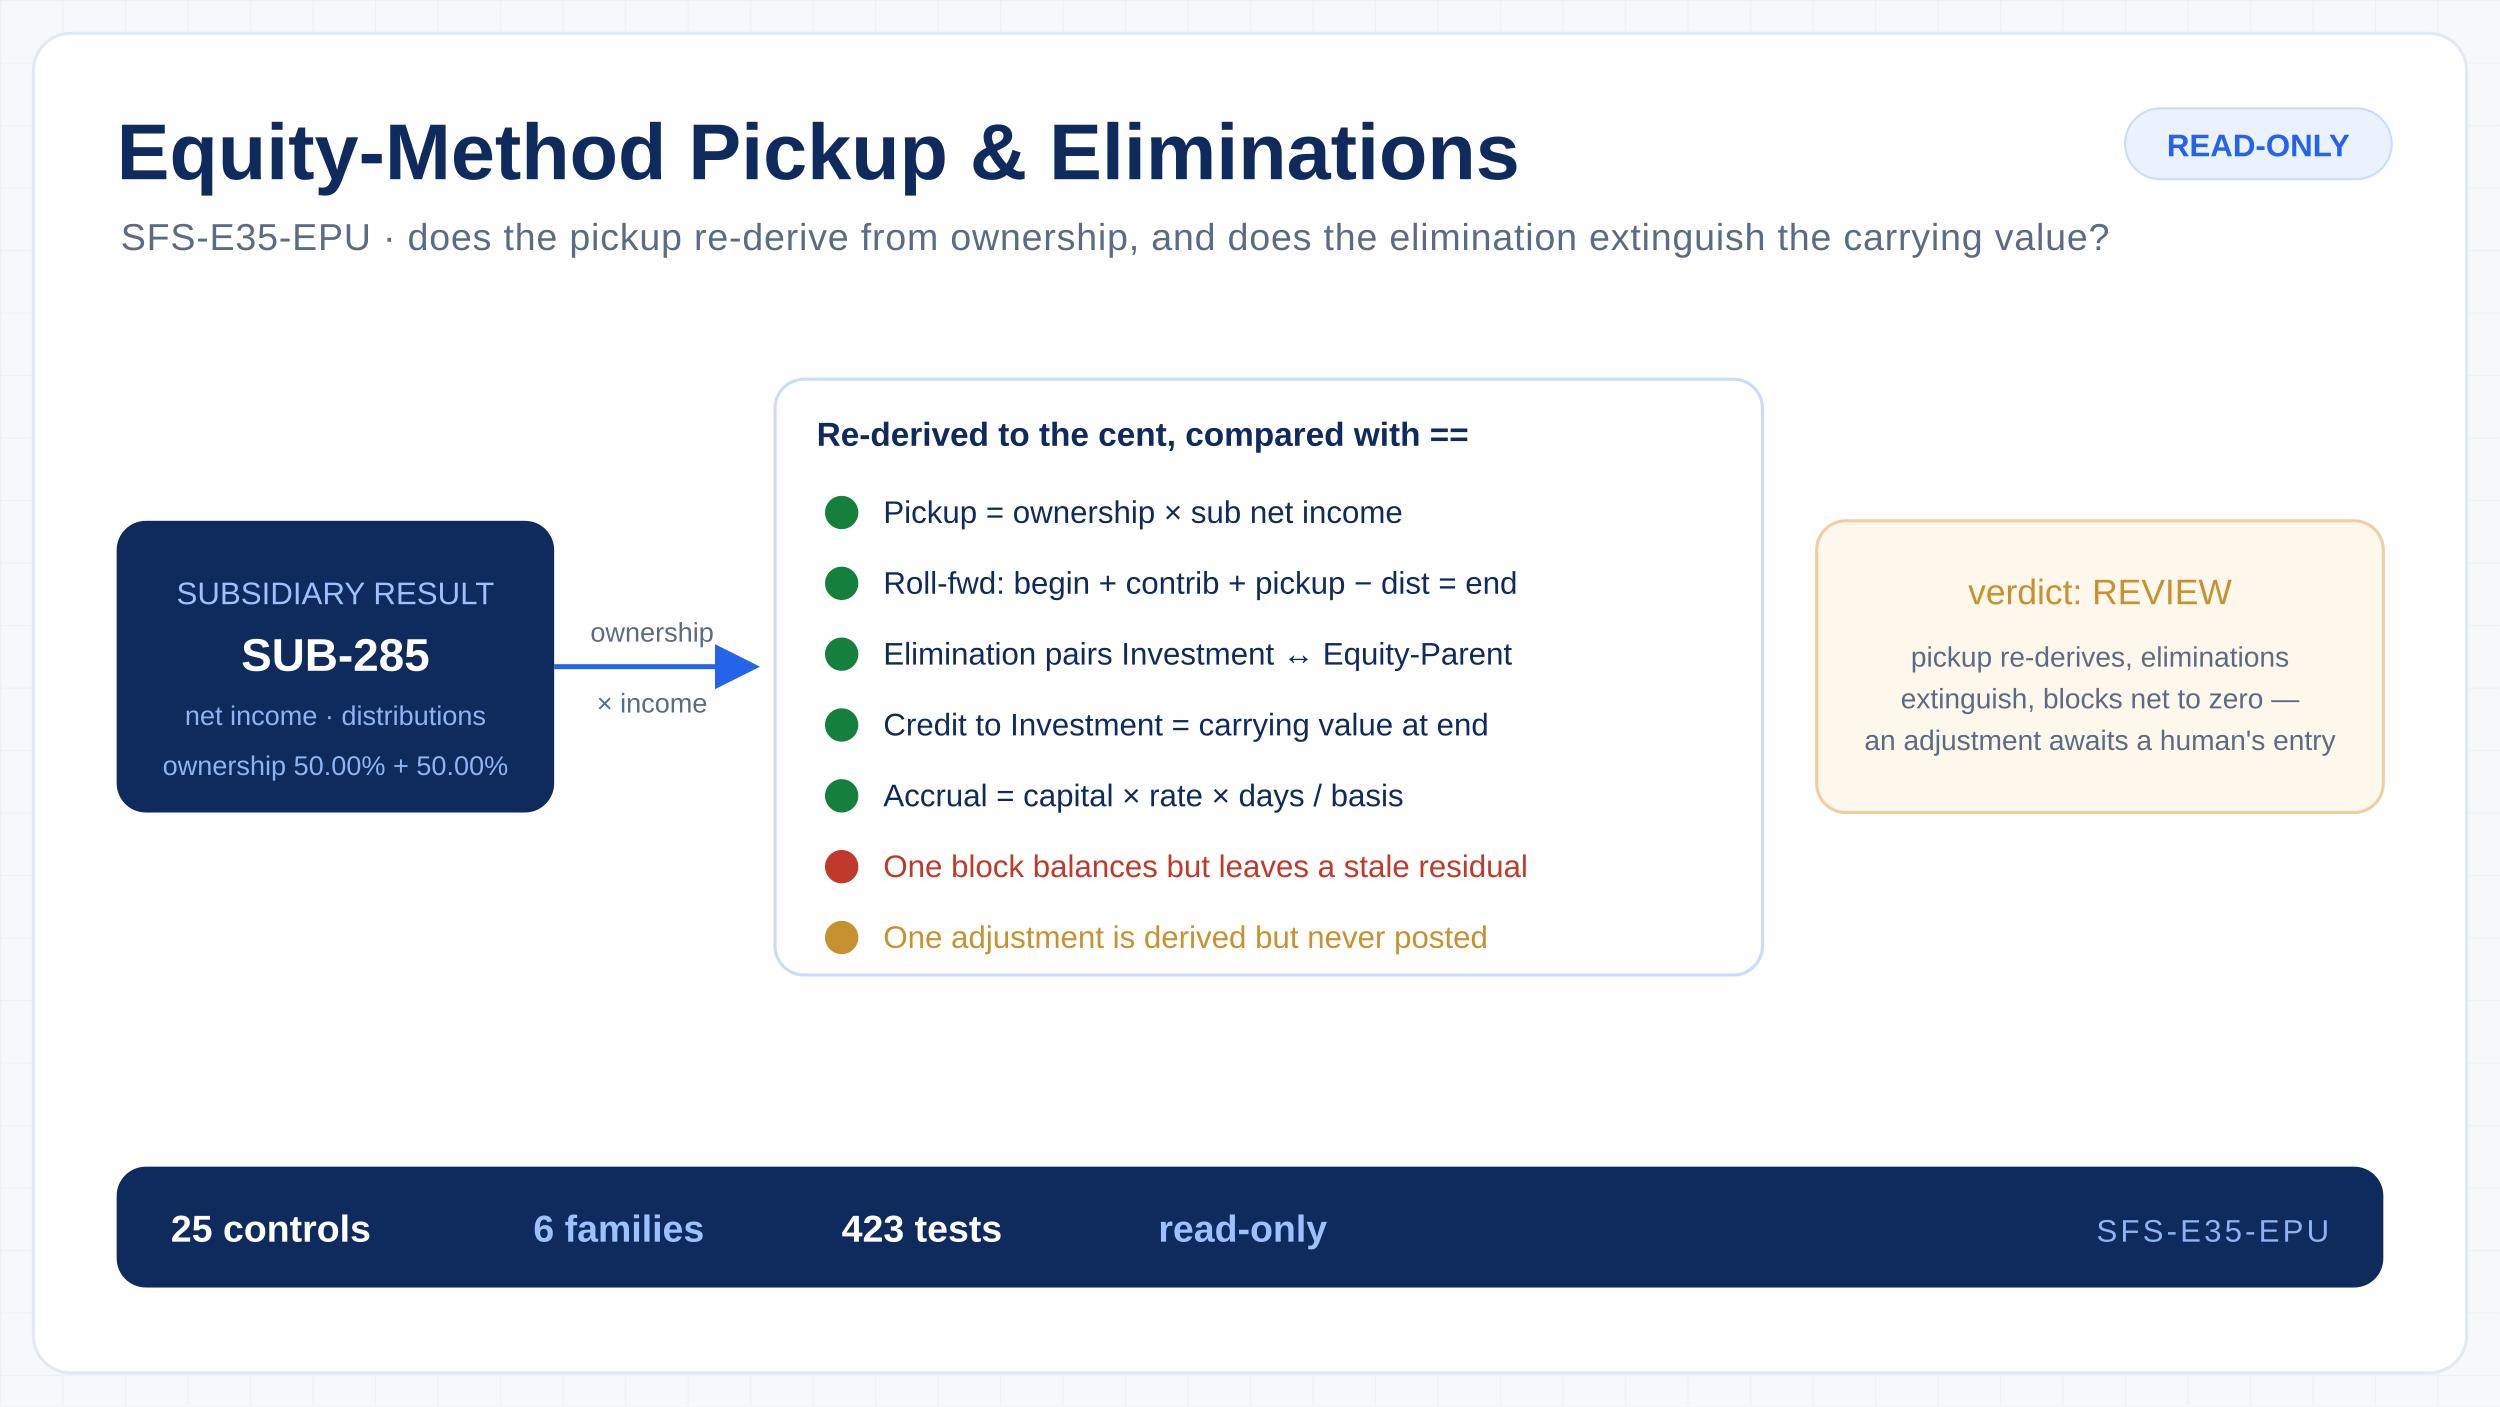
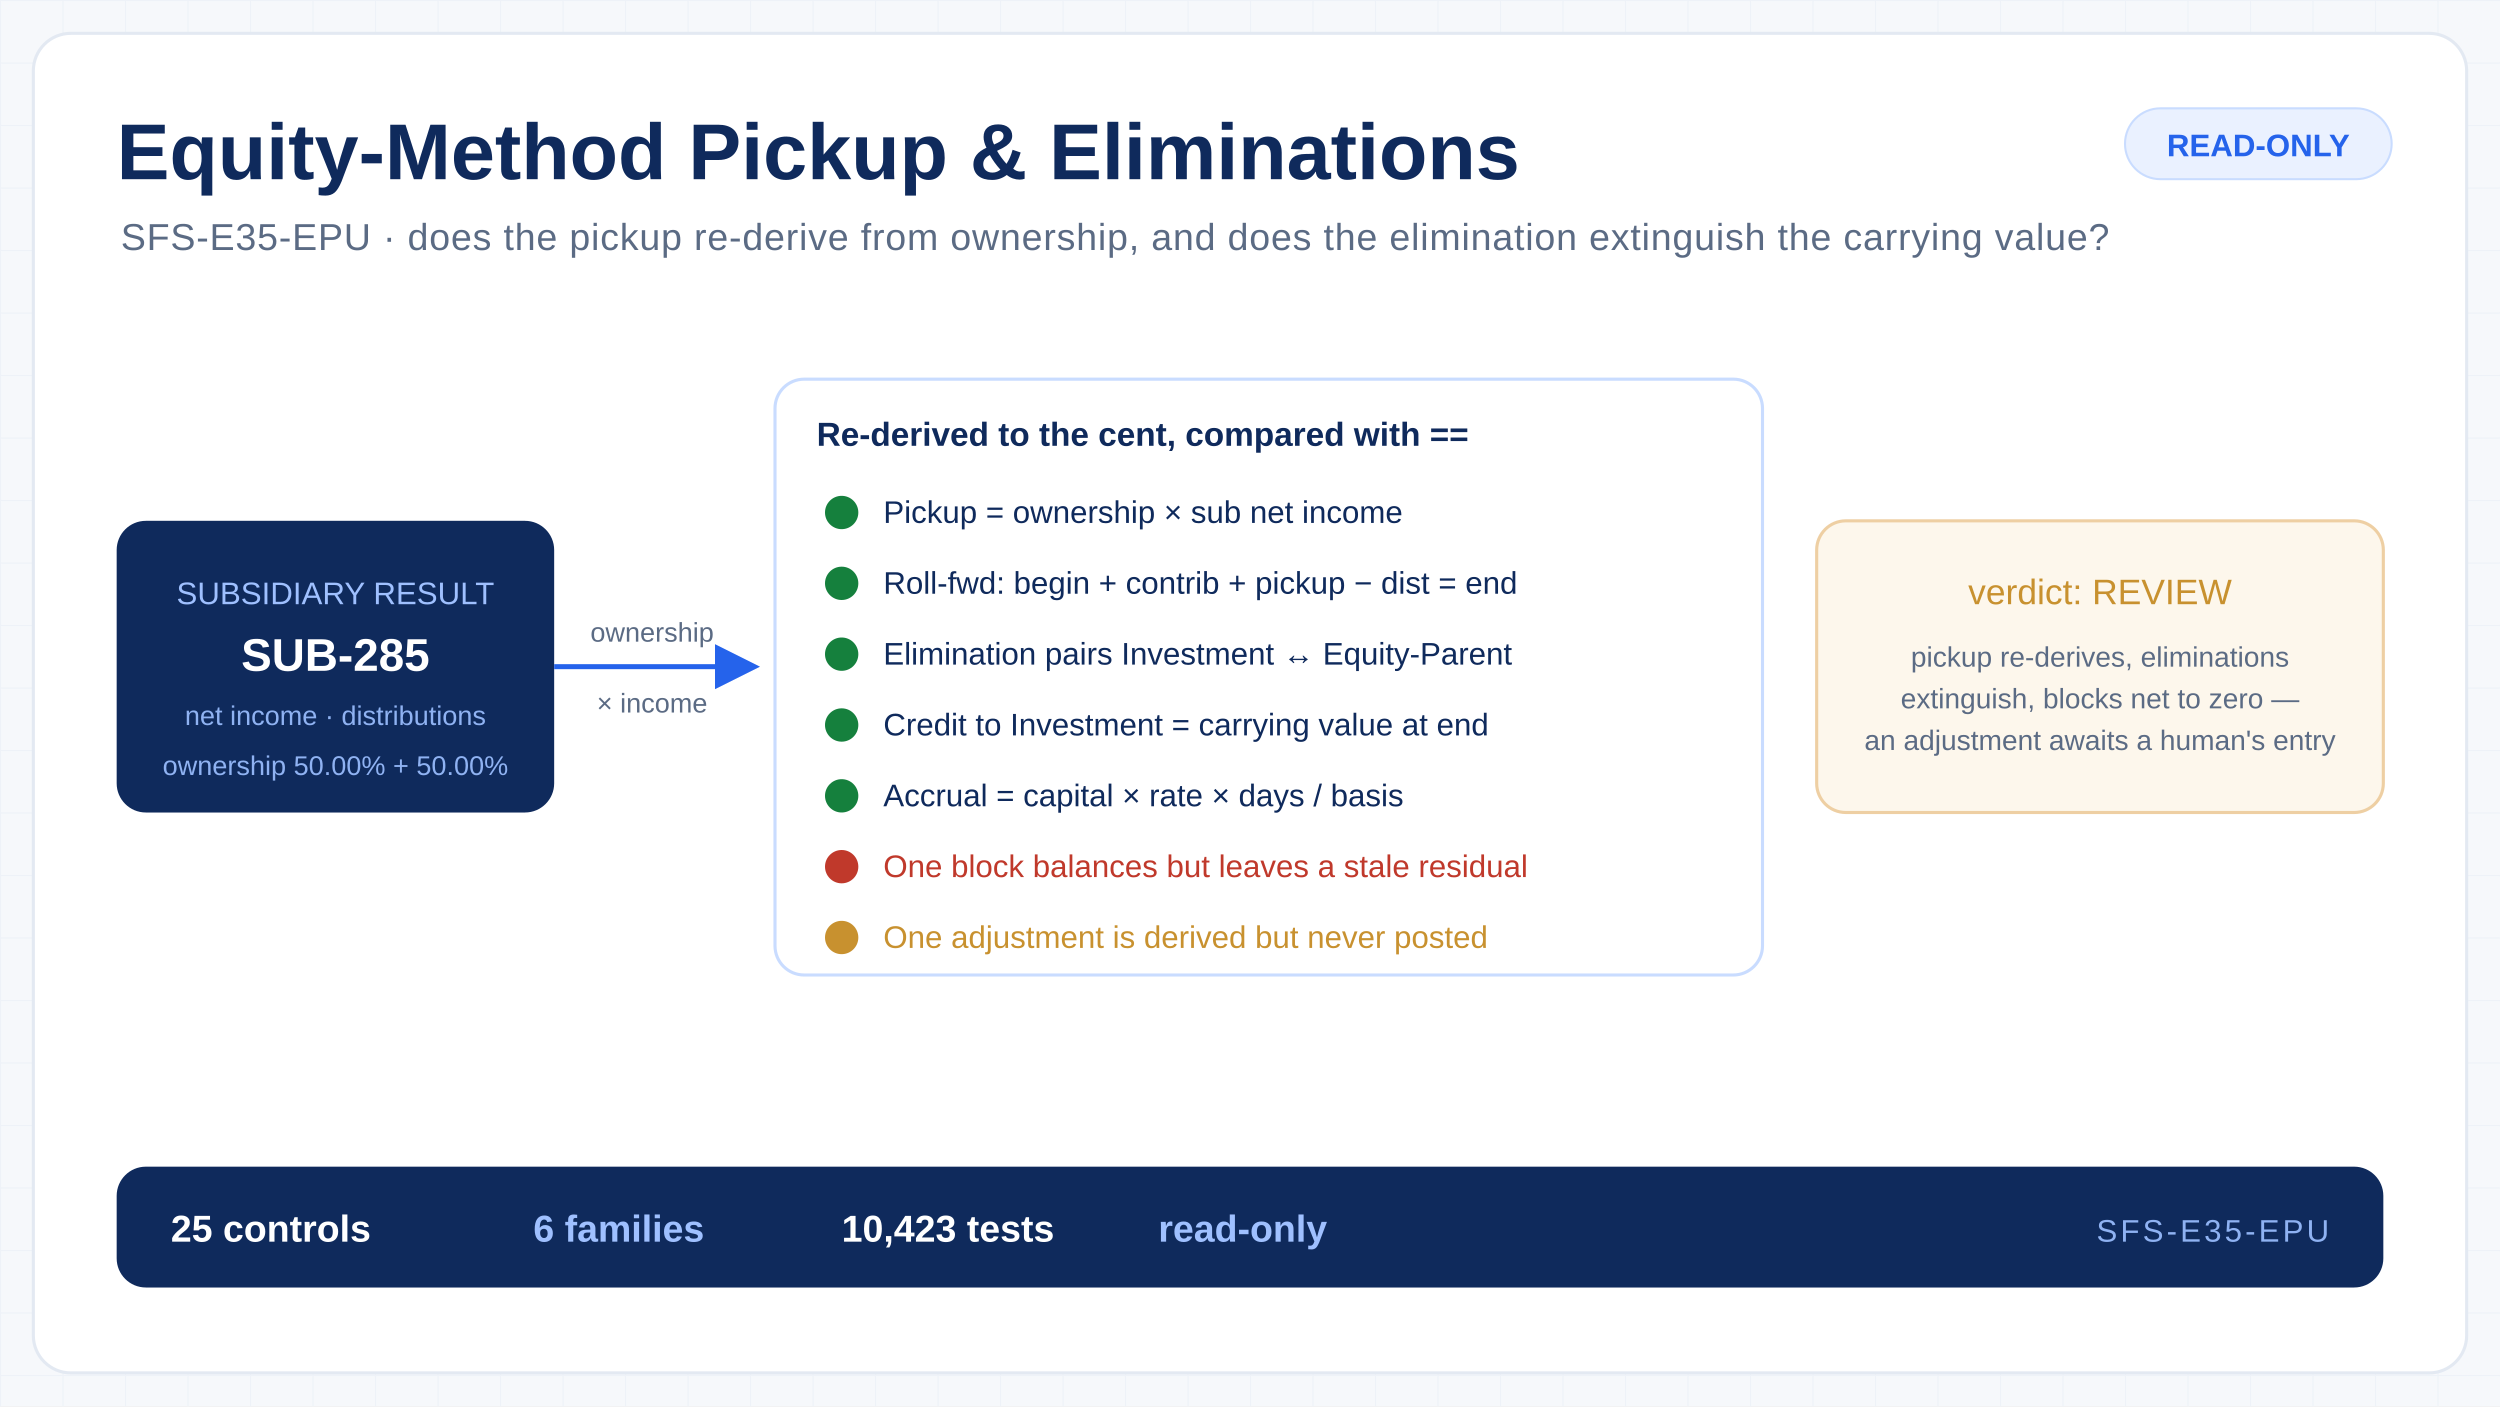
<svg xmlns="http://www.w3.org/2000/svg" viewBox="0 0 1200 675" width="1200" height="675" font-family="'Segoe UI',system-ui,-apple-system,Arial,sans-serif" role="img" aria-label="Equity-Method Pickup &amp; Eliminations engine tile: each equity pickup re-derived as ownership times sub net income, and every Investment account extinguished against the sub's Equity-Parent account for exactly the carrying value the roll-forward ends at.">
  <defs>
    <pattern id="grid-epu" width="30" height="30" patternUnits="userSpaceOnUse">
      <path d="M30 0H0V30" fill="none" stroke="#eef2f8" stroke-width="1" />
    </pattern>
    <marker id="arw-epu" markerWidth="9" markerHeight="9" refX="7" refY="4.5" orient="auto">
      <path d="M0 0L9 4.5L0 9Z" fill="#2563eb" />
    </marker>
  </defs>
  <rect width="1200" height="675" fill="#f6f8fb" />
  <rect width="1200" height="675" fill="url(#grid-epu)" />
  <rect x="16" y="16" width="1168" height="643" rx="18" fill="#ffffff" stroke="#e3e9f2" stroke-width="1.5" />
  <text x="56" y="86" font-size="38" font-weight="700" fill="#0f2a5c">Equity-Method Pickup &amp; Eliminations</text>
  <text x="58" y="120" font-size="18" fill="#5b6b84" letter-spacing="0.4">SFS-E35-EPU · does the pickup re-derive from ownership, and does the elimination extinguish the carrying value?</text>
  <rect x="1020" y="52" width="128" height="34" rx="17" fill="#eaf1ff" stroke="#c9dcff" />
  <text x="1084" y="75" font-size="15" font-weight="600" fill="#2563eb" text-anchor="middle">READ-ONLY</text>
  <rect x="56" y="250" width="210" height="140" rx="14" fill="#0f2a5c" />
  <text x="161" y="290" font-size="15" fill="#9fc0ff" text-anchor="middle">SUBSIDIARY RESULT</text>
  <text x="161" y="322" font-size="22" font-weight="700" fill="#ffffff" text-anchor="middle">SUB-285</text>
  <text x="161" y="348" font-size="13" fill="#8fb2f2" text-anchor="middle">net income · distributions</text>
  <text x="161" y="372" font-size="13" fill="#8fb2f2" text-anchor="middle">ownership 50.00% + 50.00%</text>
  <path d="M266 320H360" fill="none" stroke="#2563eb" stroke-width="2.4" marker-end="url(#arw-epu)" />
  <text x="313" y="308" font-size="13" fill="#5b6b84" text-anchor="middle">ownership</text>
  <text x="313" y="342" font-size="13" fill="#5b6b84" text-anchor="middle">× income</text>
  <rect x="372" y="182" width="474" height="286" rx="14" fill="#ffffff" stroke="#c9dcff" stroke-width="1.5" />
  <text x="392" y="214" font-size="16" font-weight="700" fill="#0f2a5c">Re-derived to the cent, compared with ==</text>
  <g font-size="15" fill="#0f2a5c">
    <circle cx="404" cy="246" r="8" fill="#15803d" />
    <text x="424" y="251">Pickup = ownership × sub net income</text>
    <circle cx="404" cy="280" r="8" fill="#15803d" />
    <text x="424" y="285">Roll-fwd: begin + contrib + pickup − dist = end</text>
    <circle cx="404" cy="314" r="8" fill="#15803d" />
    <text x="424" y="319">Elimination pairs Investment ↔ Equity-Parent</text>
    <circle cx="404" cy="348" r="8" fill="#15803d" />
    <text x="424" y="353">Credit to Investment = carrying value at end</text>
    <circle cx="404" cy="382" r="8" fill="#15803d" />
    <text x="424" y="387">Accrual = capital × rate × days / basis</text>
    <circle cx="404" cy="416" r="8" fill="#c0392b" />
    <text x="424" y="421" fill="#c0392b">One block balances but leaves a stale residual</text>
    <circle cx="404" cy="450" r="8" fill="#c8912f" />
    <text x="424" y="455" fill="#c8912f">One adjustment is derived but never posted</text>
  </g>
  <rect x="872" y="250" width="272" height="140" rx="14" fill="#fdf7ec" stroke="#eecfa3" stroke-width="1.5" />
  <text x="1008" y="290" font-size="17" fill="#c8912f" text-anchor="middle">verdict: REVIEW</text>
  <text x="1008" y="320" font-size="13.5" fill="#5b6b84" text-anchor="middle">pickup re-derives, eliminations</text>
  <text x="1008" y="340" font-size="13.5" fill="#5b6b84" text-anchor="middle">extinguish, blocks net to zero —</text>
  <text x="1008" y="360" font-size="13.5" fill="#5b6b84" text-anchor="middle">an adjustment awaits a human's entry</text>
  <rect x="56" y="560" width="1088" height="58" rx="14" fill="#0f2a5c" />
  <text x="82" y="596" font-size="18" font-weight="600" fill="#ffffff">25 controls</text>
  <text x="256" y="596" font-size="18" font-weight="600" fill="#9fc0ff">6 families</text>
-   <text x="404" y="596" font-size="18" font-weight="600" fill="#ffffff">423 tests</text>
+   <text x="404" y="596" font-size="18" font-weight="600" fill="#ffffff">10,423 tests</text>
  <text x="556" y="596" font-size="18" font-weight="600" fill="#9fc0ff">read-only</text>
  <text x="1118" y="596" font-size="15" fill="#8fb2f2" text-anchor="end" letter-spacing="1.5">SFS-E35-EPU</text>
</svg>
